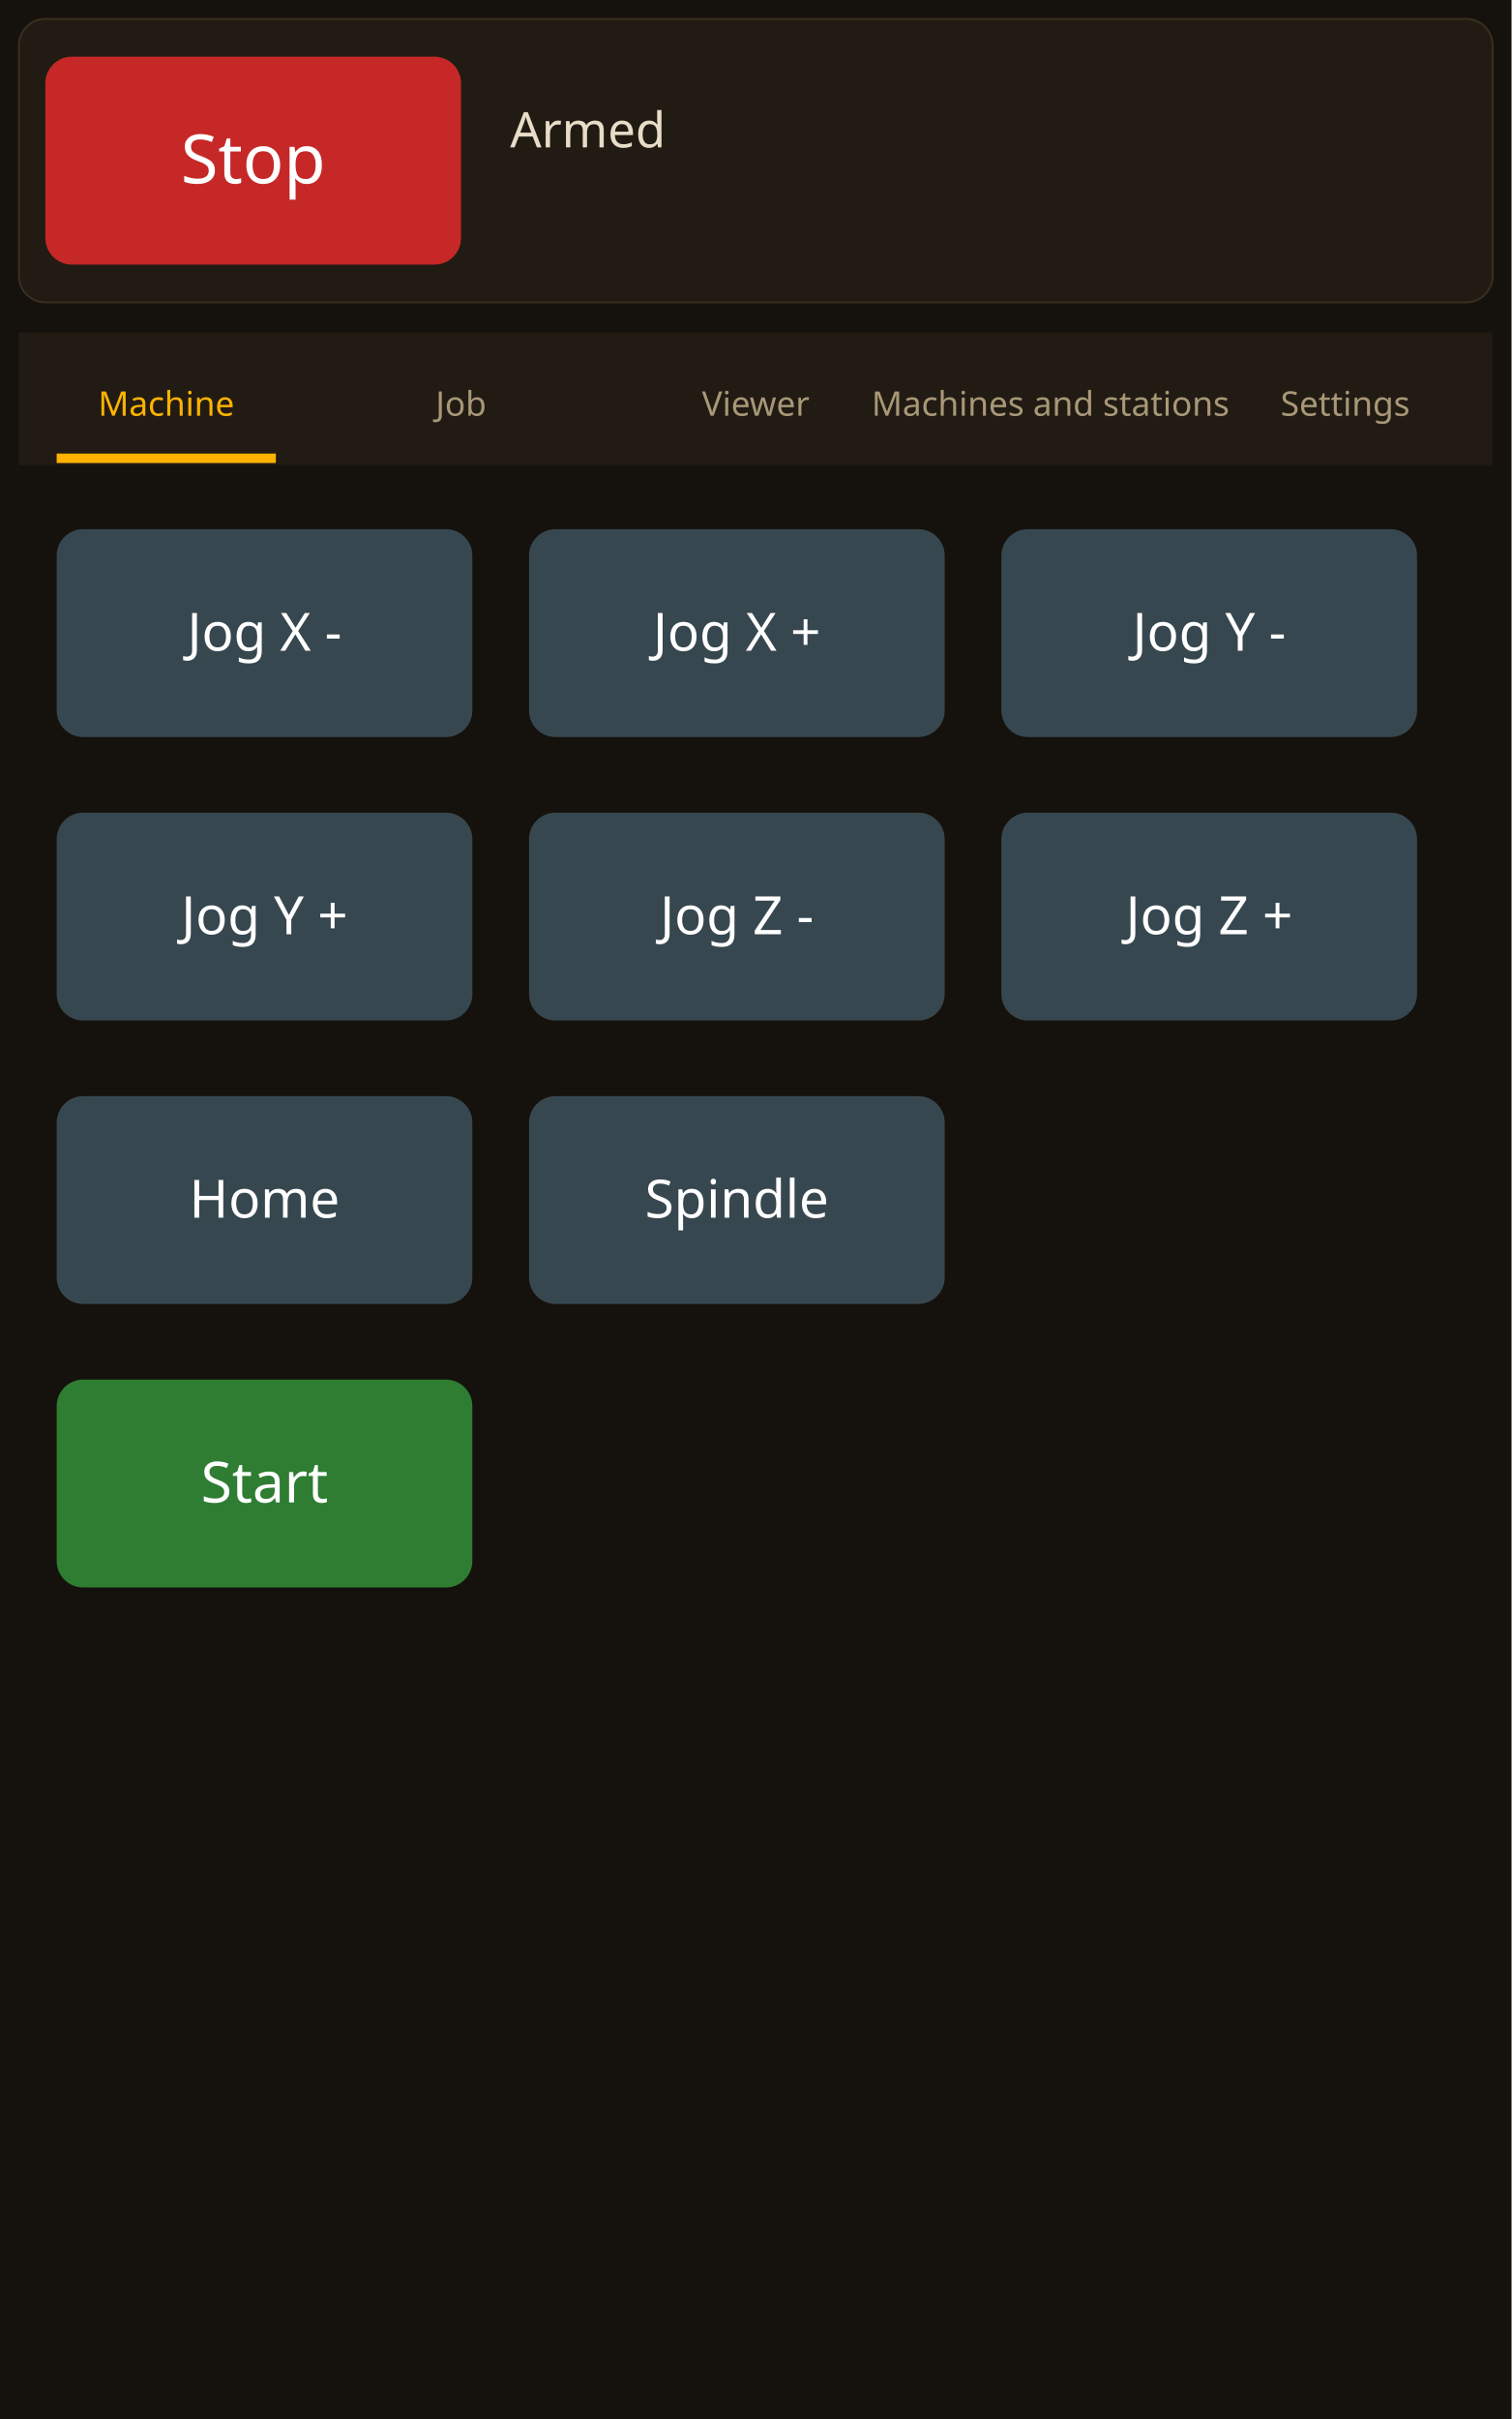
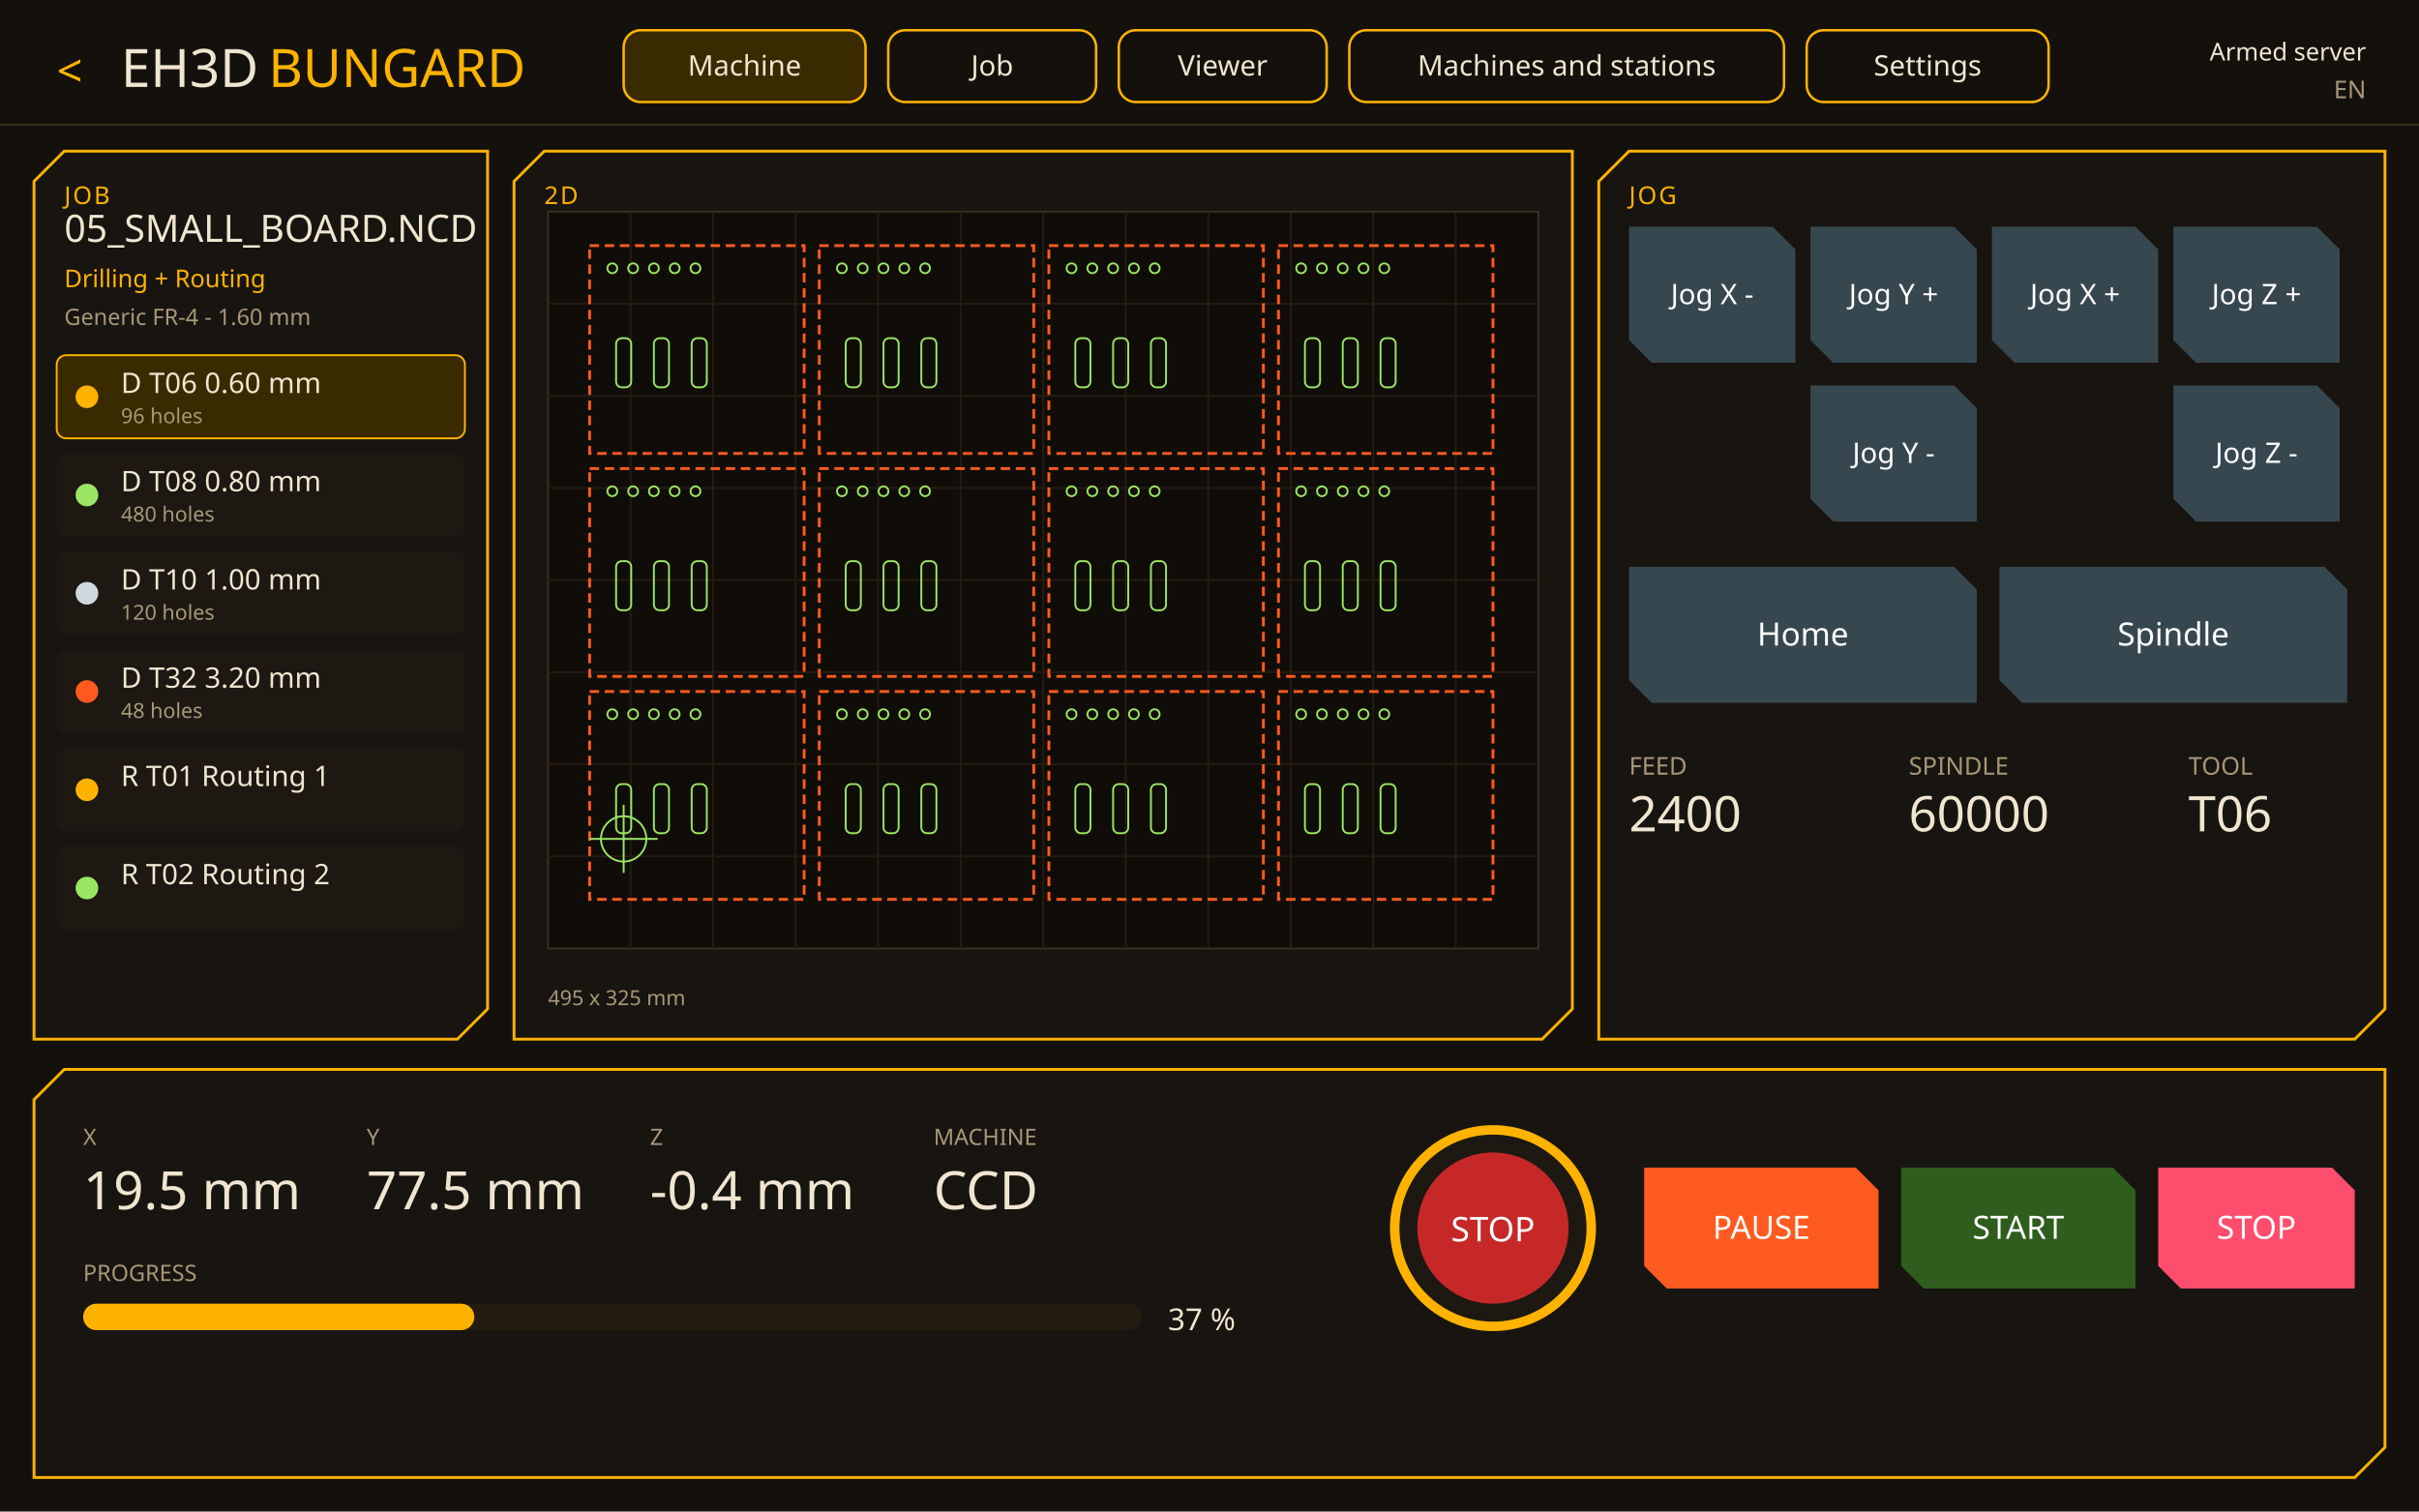
- <svg xmlns="http://www.w3.org/2000/svg" width="800" height="1280" viewBox="0 0 800 1280" font-family="'Segoe UI','Noto Sans','Noto Sans CJK SC','Noto Sans CJK JP','Yu Gothic',sans-serif">
-   <rect width="800" height="1280" fill="#15110c" />
-   <rect x="10" y="10" width="780" height="150" rx="14" fill="#211b13" stroke="#3a2f20" />
-   <rect x="24" y="30" width="220" height="110" rx="14" fill="#c62828" />
-   <text x="134.0" y="97.0" font-size="36" fill="#ffffff" text-anchor="middle">Stop</text>
-   <text x="270" y="78" font-size="26" fill="#e8dcc8">Armed</text>
-   <rect x="10" y="176" width="780" height="70" fill="#211b13" />
-   <text x="88.0" y="220" font-size="18" fill="#ffb300" text-anchor="middle">Machine</text>
-   <rect x="30.0" y="240" width="116.0" height="5" fill="#ffb300" />
-   <text x="244.0" y="220" font-size="18" fill="#a89878" text-anchor="middle">Job</text>
-   <text x="400.0" y="220" font-size="18" fill="#a89878" text-anchor="middle">Viewer</text>
-   <text x="556.0" y="220" font-size="18" fill="#a89878" text-anchor="middle">Machines and stations</text>
-   <text x="712.0" y="220" font-size="18" fill="#a89878" text-anchor="middle">Settings</text>
-   <rect x="30" y="280" width="220" height="110" rx="14" fill="#37474f" />
-   <text x="140.0" y="344.333" font-size="28" fill="#ffffff" text-anchor="middle">Jog X -</text>
-   <rect x="280" y="280" width="220" height="110" rx="14" fill="#37474f" />
-   <text x="390.0" y="344.333" font-size="28" fill="#ffffff" text-anchor="middle">Jog X +</text>
-   <rect x="530" y="280" width="220" height="110" rx="14" fill="#37474f" />
-   <text x="640.0" y="344.333" font-size="28" fill="#ffffff" text-anchor="middle">Jog Y -</text>
-   <rect x="30" y="430" width="220" height="110" rx="14" fill="#37474f" />
-   <text x="140.0" y="494.333" font-size="28" fill="#ffffff" text-anchor="middle">Jog Y +</text>
-   <rect x="280" y="430" width="220" height="110" rx="14" fill="#37474f" />
-   <text x="390.0" y="494.333" font-size="28" fill="#ffffff" text-anchor="middle">Jog Z -</text>
-   <rect x="530" y="430" width="220" height="110" rx="14" fill="#37474f" />
-   <text x="640.0" y="494.333" font-size="28" fill="#ffffff" text-anchor="middle">Jog Z +</text>
-   <rect x="30" y="580" width="220" height="110" rx="14" fill="#37474f" />
-   <text x="140.0" y="644.333" font-size="28" fill="#ffffff" text-anchor="middle">Home</text>
-   <rect x="280" y="580" width="220" height="110" rx="14" fill="#37474f" />
-   <text x="390.0" y="644.333" font-size="28" fill="#ffffff" text-anchor="middle">Spindle</text>
-   <rect x="30" y="730" width="220" height="110" rx="14" fill="#2e7d32" />
-   <text x="140.0" y="795.0" font-size="30" fill="#ffffff" text-anchor="middle">Start</text>
+ <svg xmlns="http://www.w3.org/2000/svg" width="1280" height="800" viewBox="0 0 1280 800" font-family="'Ubuntu','Segoe UI','Noto Sans','Noto Sans CJK SC','Noto Sans CJK JP','Yu Gothic',sans-serif">
+   <rect width="1280" height="800" fill="#14110d" />
+   <text x="30" y="46" font-size="24" fill="#ffb300">&lt;</text>
+   <text x="64" y="46" font-size="28" fill="#f0e6d0">EH3D</text>
+   <text x="142" y="46" font-size="28" fill="#ffb300">BUNGARD</text>
+   <rect x="330" y="16" width="128" height="38" rx="9" fill="#3a2a00" stroke="#ffb300" stroke-width="1.3" />
+   <text x="394.0" y="40.0" font-size="15" fill="#f0e6d0" text-anchor="middle">Machine</text>
+   <rect x="470" y="16" width="110" height="38" rx="9" fill="none" stroke="#ffb300" stroke-width="1.3" />
+   <text x="525.0" y="40.0" font-size="15" fill="#f0e6d0" text-anchor="middle">Job</text>
+   <rect x="592" y="16" width="110" height="38" rx="9" fill="none" stroke="#ffb300" stroke-width="1.3" />
+   <text x="647.0" y="40.0" font-size="15" fill="#f0e6d0" text-anchor="middle">Viewer</text>
+   <rect x="714" y="16" width="230" height="38" rx="9" fill="none" stroke="#ffb300" stroke-width="1.3" />
+   <text x="829.0" y="40.0" font-size="15" fill="#f0e6d0" text-anchor="middle">Machines and stations</text>
+   <rect x="956" y="16" width="128" height="38" rx="9" fill="none" stroke="#ffb300" stroke-width="1.3" />
+   <text x="1020.0" y="40.0" font-size="15" fill="#f0e6d0" text-anchor="middle">Settings</text>
+   <text x="1252" y="32" font-size="13" fill="#f0e6d0" text-anchor="end">Armed   server</text>
+   <text x="1252" y="52" font-size="13" fill="#a89878" text-anchor="end">EN</text>
+   <line x1="0" y1="66" x2="1280" y2="66" stroke="#3a2f1e" />
+   <polygon points="34,80 258,80 258,534 242,550 18,550 18,96" fill="#181410" stroke="#ffb300" stroke-width="1.5" />
+   <text x="34" y="108" font-size="13" fill="#ffb300" letter-spacing="1">JOB</text>
+   <text x="34" y="128" font-size="20" fill="#f0e6d0">05_SMALL_BOARD.NCD</text>
+   <text x="34" y="152" font-size="13" fill="#ffb300">Drilling + Routing</text>
+   <text x="34" y="172" font-size="12" fill="#a89878">Generic FR-4 - 1.60 mm</text>
+   <rect x="30" y="188" width="216" height="44" rx="5" fill="#3a2a00" stroke="#ffb300" />
+   <circle cx="46" cy="210" r="6" fill="#ffb300" />
+   <text x="64" y="208" font-size="15" fill="#f0e6d0">D T06 0.60 mm</text>
+   <text x="64" y="224" font-size="11" fill="#a89878">96 holes</text>
+   <rect x="30" y="240" width="216" height="44" rx="5" fill="#1d1812" stroke="none" />
+   <circle cx="46" cy="262" r="6" fill="#9be564" />
+   <text x="64" y="260" font-size="15" fill="#f0e6d0">D T08 0.80 mm</text>
+   <text x="64" y="276" font-size="11" fill="#a89878">480 holes</text>
+   <rect x="30" y="292" width="216" height="44" rx="5" fill="#1d1812" stroke="none" />
+   <circle cx="46" cy="314" r="6" fill="#cfd8dc" />
+   <text x="64" y="312" font-size="15" fill="#f0e6d0">D T10 1.00 mm</text>
+   <text x="64" y="328" font-size="11" fill="#a89878">120 holes</text>
+   <rect x="30" y="344" width="216" height="44" rx="5" fill="#1d1812" stroke="none" />
+   <circle cx="46" cy="366" r="6" fill="#ff5a1f" />
+   <text x="64" y="364" font-size="15" fill="#f0e6d0">D T32 3.20 mm</text>
+   <text x="64" y="380" font-size="11" fill="#a89878">48 holes</text>
+   <rect x="30" y="396" width="216" height="44" rx="5" fill="#1d1812" stroke="none" />
+   <circle cx="46" cy="418" r="6" fill="#ffb300" />
+   <text x="64" y="416" font-size="15" fill="#f0e6d0">R T01 Routing 1</text>
+   <rect x="30" y="448" width="216" height="44" rx="5" fill="#1d1812" stroke="none" />
+   <circle cx="46" cy="470" r="6" fill="#9be564" />
+   <text x="64" y="468" font-size="15" fill="#f0e6d0">R T02 Routing 2</text>
+   <polygon points="288,80 832,80 832,534 816,550 272,550 272,96" fill="#181410" stroke="#ffb300" stroke-width="1.5" />
+   <text x="288" y="108" font-size="13" fill="#ffb300" letter-spacing="1">2D</text>
+   <rect x="290" y="112" width="524" height="390" fill="#100d09" stroke="#3a2f1e" />
+   <line x1="333.667" y1="112" x2="333.667" y2="502" stroke="#241c10" />
+   <line x1="377.333" y1="112" x2="377.333" y2="502" stroke="#241c10" />
+   <line x1="421.0" y1="112" x2="421.0" y2="502" stroke="#241c10" />
+   <line x1="464.667" y1="112" x2="464.667" y2="502" stroke="#241c10" />
+   <line x1="508.333" y1="112" x2="508.333" y2="502" stroke="#241c10" />
+   <line x1="552.0" y1="112" x2="552.0" y2="502" stroke="#241c10" />
+   <line x1="595.667" y1="112" x2="595.667" y2="502" stroke="#241c10" />
+   <line x1="639.333" y1="112" x2="639.333" y2="502" stroke="#241c10" />
+   <line x1="683.0" y1="112" x2="683.0" y2="502" stroke="#241c10" />
+   <line x1="726.667" y1="112" x2="726.667" y2="502" stroke="#241c10" />
+   <line x1="770.333" y1="112" x2="770.333" y2="502" stroke="#241c10" />
+   <line x1="290" y1="160.75" x2="814" y2="160.75" stroke="#241c10" />
+   <line x1="290" y1="209.5" x2="814" y2="209.5" stroke="#241c10" />
+   <line x1="290" y1="258.25" x2="814" y2="258.25" stroke="#241c10" />
+   <line x1="290" y1="307.0" x2="814" y2="307.0" stroke="#241c10" />
+   <line x1="290" y1="355.75" x2="814" y2="355.75" stroke="#241c10" />
+   <line x1="290" y1="404.5" x2="814" y2="404.5" stroke="#241c10" />
+   <line x1="290" y1="453.25" x2="814" y2="453.25" stroke="#241c10" />
+   <rect x="312.0" y="130.0" width="113.5" height="110.0" fill="none" stroke="#ff5a1f" stroke-dasharray="5 3" stroke-width="1.5" />
+   <circle cx="324.0" cy="142.0" r="2.6" fill="none" stroke="#9be564" />
+   <circle cx="335.0" cy="142.0" r="2.6" fill="none" stroke="#9be564" />
+   <circle cx="346.0" cy="142.0" r="2.6" fill="none" stroke="#9be564" />
+   <circle cx="357.0" cy="142.0" r="2.6" fill="none" stroke="#9be564" />
+   <circle cx="368.0" cy="142.0" r="2.6" fill="none" stroke="#9be564" />
+   <rect x="326.0" y="179.0" width="8" height="26" rx="3" fill="none" stroke="#9be564" />
+   <rect x="346.0" y="179.0" width="8" height="26" rx="3" fill="none" stroke="#9be564" />
+   <rect x="366.0" y="179.0" width="8" height="26" rx="3" fill="none" stroke="#9be564" />
+   <rect x="433.5" y="130.0" width="113.5" height="110.0" fill="none" stroke="#ff5a1f" stroke-dasharray="5 3" stroke-width="1.5" />
+   <circle cx="445.5" cy="142.0" r="2.6" fill="none" stroke="#9be564" />
+   <circle cx="456.5" cy="142.0" r="2.6" fill="none" stroke="#9be564" />
+   <circle cx="467.5" cy="142.0" r="2.6" fill="none" stroke="#9be564" />
+   <circle cx="478.5" cy="142.0" r="2.6" fill="none" stroke="#9be564" />
+   <circle cx="489.5" cy="142.0" r="2.6" fill="none" stroke="#9be564" />
+   <rect x="447.5" y="179.0" width="8" height="26" rx="3" fill="none" stroke="#9be564" />
+   <rect x="467.5" y="179.0" width="8" height="26" rx="3" fill="none" stroke="#9be564" />
+   <rect x="487.5" y="179.0" width="8" height="26" rx="3" fill="none" stroke="#9be564" />
+   <rect x="555.0" y="130.0" width="113.5" height="110.0" fill="none" stroke="#ff5a1f" stroke-dasharray="5 3" stroke-width="1.5" />
+   <circle cx="567.0" cy="142.0" r="2.6" fill="none" stroke="#9be564" />
+   <circle cx="578.0" cy="142.0" r="2.6" fill="none" stroke="#9be564" />
+   <circle cx="589.0" cy="142.0" r="2.6" fill="none" stroke="#9be564" />
+   <circle cx="600.0" cy="142.0" r="2.6" fill="none" stroke="#9be564" />
+   <circle cx="611.0" cy="142.0" r="2.6" fill="none" stroke="#9be564" />
+   <rect x="569.0" y="179.0" width="8" height="26" rx="3" fill="none" stroke="#9be564" />
+   <rect x="589.0" y="179.0" width="8" height="26" rx="3" fill="none" stroke="#9be564" />
+   <rect x="609.0" y="179.0" width="8" height="26" rx="3" fill="none" stroke="#9be564" />
+   <rect x="676.5" y="130.0" width="113.5" height="110.0" fill="none" stroke="#ff5a1f" stroke-dasharray="5 3" stroke-width="1.5" />
+   <circle cx="688.5" cy="142.0" r="2.6" fill="none" stroke="#9be564" />
+   <circle cx="699.5" cy="142.0" r="2.6" fill="none" stroke="#9be564" />
+   <circle cx="710.5" cy="142.0" r="2.6" fill="none" stroke="#9be564" />
+   <circle cx="721.5" cy="142.0" r="2.6" fill="none" stroke="#9be564" />
+   <circle cx="732.5" cy="142.0" r="2.6" fill="none" stroke="#9be564" />
+   <rect x="690.5" y="179.0" width="8" height="26" rx="3" fill="none" stroke="#9be564" />
+   <rect x="710.5" y="179.0" width="8" height="26" rx="3" fill="none" stroke="#9be564" />
+   <rect x="730.5" y="179.0" width="8" height="26" rx="3" fill="none" stroke="#9be564" />
+   <rect x="312.0" y="248.0" width="113.5" height="110.0" fill="none" stroke="#ff5a1f" stroke-dasharray="5 3" stroke-width="1.5" />
+   <circle cx="324.0" cy="260.0" r="2.6" fill="none" stroke="#9be564" />
+   <circle cx="335.0" cy="260.0" r="2.6" fill="none" stroke="#9be564" />
+   <circle cx="346.0" cy="260.0" r="2.6" fill="none" stroke="#9be564" />
+   <circle cx="357.0" cy="260.0" r="2.6" fill="none" stroke="#9be564" />
+   <circle cx="368.0" cy="260.0" r="2.6" fill="none" stroke="#9be564" />
+   <rect x="326.0" y="297.0" width="8" height="26" rx="3" fill="none" stroke="#9be564" />
+   <rect x="346.0" y="297.0" width="8" height="26" rx="3" fill="none" stroke="#9be564" />
+   <rect x="366.0" y="297.0" width="8" height="26" rx="3" fill="none" stroke="#9be564" />
+   <rect x="433.5" y="248.0" width="113.5" height="110.0" fill="none" stroke="#ff5a1f" stroke-dasharray="5 3" stroke-width="1.5" />
+   <circle cx="445.5" cy="260.0" r="2.6" fill="none" stroke="#9be564" />
+   <circle cx="456.5" cy="260.0" r="2.6" fill="none" stroke="#9be564" />
+   <circle cx="467.5" cy="260.0" r="2.6" fill="none" stroke="#9be564" />
+   <circle cx="478.5" cy="260.0" r="2.6" fill="none" stroke="#9be564" />
+   <circle cx="489.5" cy="260.0" r="2.6" fill="none" stroke="#9be564" />
+   <rect x="447.5" y="297.0" width="8" height="26" rx="3" fill="none" stroke="#9be564" />
+   <rect x="467.5" y="297.0" width="8" height="26" rx="3" fill="none" stroke="#9be564" />
+   <rect x="487.5" y="297.0" width="8" height="26" rx="3" fill="none" stroke="#9be564" />
+   <rect x="555.0" y="248.0" width="113.5" height="110.0" fill="none" stroke="#ff5a1f" stroke-dasharray="5 3" stroke-width="1.5" />
+   <circle cx="567.0" cy="260.0" r="2.6" fill="none" stroke="#9be564" />
+   <circle cx="578.0" cy="260.0" r="2.6" fill="none" stroke="#9be564" />
+   <circle cx="589.0" cy="260.0" r="2.6" fill="none" stroke="#9be564" />
+   <circle cx="600.0" cy="260.0" r="2.6" fill="none" stroke="#9be564" />
+   <circle cx="611.0" cy="260.0" r="2.6" fill="none" stroke="#9be564" />
+   <rect x="569.0" y="297.0" width="8" height="26" rx="3" fill="none" stroke="#9be564" />
+   <rect x="589.0" y="297.0" width="8" height="26" rx="3" fill="none" stroke="#9be564" />
+   <rect x="609.0" y="297.0" width="8" height="26" rx="3" fill="none" stroke="#9be564" />
+   <rect x="676.5" y="248.0" width="113.5" height="110.0" fill="none" stroke="#ff5a1f" stroke-dasharray="5 3" stroke-width="1.5" />
+   <circle cx="688.5" cy="260.0" r="2.6" fill="none" stroke="#9be564" />
+   <circle cx="699.5" cy="260.0" r="2.6" fill="none" stroke="#9be564" />
+   <circle cx="710.5" cy="260.0" r="2.6" fill="none" stroke="#9be564" />
+   <circle cx="721.5" cy="260.0" r="2.6" fill="none" stroke="#9be564" />
+   <circle cx="732.5" cy="260.0" r="2.6" fill="none" stroke="#9be564" />
+   <rect x="690.5" y="297.0" width="8" height="26" rx="3" fill="none" stroke="#9be564" />
+   <rect x="710.5" y="297.0" width="8" height="26" rx="3" fill="none" stroke="#9be564" />
+   <rect x="730.5" y="297.0" width="8" height="26" rx="3" fill="none" stroke="#9be564" />
+   <rect x="312.0" y="366.0" width="113.5" height="110.0" fill="none" stroke="#ff5a1f" stroke-dasharray="5 3" stroke-width="1.5" />
+   <circle cx="324.0" cy="378.0" r="2.6" fill="none" stroke="#9be564" />
+   <circle cx="335.0" cy="378.0" r="2.6" fill="none" stroke="#9be564" />
+   <circle cx="346.0" cy="378.0" r="2.6" fill="none" stroke="#9be564" />
+   <circle cx="357.0" cy="378.0" r="2.6" fill="none" stroke="#9be564" />
+   <circle cx="368.0" cy="378.0" r="2.6" fill="none" stroke="#9be564" />
+   <rect x="326.0" y="415.0" width="8" height="26" rx="3" fill="none" stroke="#9be564" />
+   <rect x="346.0" y="415.0" width="8" height="26" rx="3" fill="none" stroke="#9be564" />
+   <rect x="366.0" y="415.0" width="8" height="26" rx="3" fill="none" stroke="#9be564" />
+   <rect x="433.5" y="366.0" width="113.5" height="110.0" fill="none" stroke="#ff5a1f" stroke-dasharray="5 3" stroke-width="1.5" />
+   <circle cx="445.5" cy="378.0" r="2.6" fill="none" stroke="#9be564" />
+   <circle cx="456.5" cy="378.0" r="2.6" fill="none" stroke="#9be564" />
+   <circle cx="467.5" cy="378.0" r="2.6" fill="none" stroke="#9be564" />
+   <circle cx="478.5" cy="378.0" r="2.6" fill="none" stroke="#9be564" />
+   <circle cx="489.5" cy="378.0" r="2.6" fill="none" stroke="#9be564" />
+   <rect x="447.5" y="415.0" width="8" height="26" rx="3" fill="none" stroke="#9be564" />
+   <rect x="467.5" y="415.0" width="8" height="26" rx="3" fill="none" stroke="#9be564" />
+   <rect x="487.5" y="415.0" width="8" height="26" rx="3" fill="none" stroke="#9be564" />
+   <rect x="555.0" y="366.0" width="113.5" height="110.0" fill="none" stroke="#ff5a1f" stroke-dasharray="5 3" stroke-width="1.5" />
+   <circle cx="567.0" cy="378.0" r="2.6" fill="none" stroke="#9be564" />
+   <circle cx="578.0" cy="378.0" r="2.6" fill="none" stroke="#9be564" />
+   <circle cx="589.0" cy="378.0" r="2.6" fill="none" stroke="#9be564" />
+   <circle cx="600.0" cy="378.0" r="2.6" fill="none" stroke="#9be564" />
+   <circle cx="611.0" cy="378.0" r="2.6" fill="none" stroke="#9be564" />
+   <rect x="569.0" y="415.0" width="8" height="26" rx="3" fill="none" stroke="#9be564" />
+   <rect x="589.0" y="415.0" width="8" height="26" rx="3" fill="none" stroke="#9be564" />
+   <rect x="609.0" y="415.0" width="8" height="26" rx="3" fill="none" stroke="#9be564" />
+   <rect x="676.5" y="366.0" width="113.5" height="110.0" fill="none" stroke="#ff5a1f" stroke-dasharray="5 3" stroke-width="1.5" />
+   <circle cx="688.5" cy="378.0" r="2.6" fill="none" stroke="#9be564" />
+   <circle cx="699.5" cy="378.0" r="2.6" fill="none" stroke="#9be564" />
+   <circle cx="710.5" cy="378.0" r="2.6" fill="none" stroke="#9be564" />
+   <circle cx="721.5" cy="378.0" r="2.6" fill="none" stroke="#9be564" />
+   <circle cx="732.5" cy="378.0" r="2.6" fill="none" stroke="#9be564" />
+   <rect x="690.5" y="415.0" width="8" height="26" rx="3" fill="none" stroke="#9be564" />
+   <rect x="710.5" y="415.0" width="8" height="26" rx="3" fill="none" stroke="#9be564" />
+   <rect x="730.5" y="415.0" width="8" height="26" rx="3" fill="none" stroke="#9be564" />
+   <circle cx="330" cy="444" r="12" fill="none" stroke="#9be564" />
+   <line x1="312" y1="444" x2="348" y2="444" stroke="#9be564" />
+   <line x1="330" y1="426" x2="330" y2="462" stroke="#9be564" />
+   <text x="290" y="532" font-size="11" fill="#a89878">495 x 325 mm</text>
+   <polygon points="862,80 1262,80 1262,534 1246,550 846,550 846,96" fill="#181410" stroke="#ffb300" stroke-width="1.5" />
+   <text x="862" y="108" font-size="13" fill="#ffb300" letter-spacing="1">JOG</text>
+   <polygon points="862,120 938,120 950,132 950,192 874,192 862,180" fill="#37474f" />
+   <text x="906.0" y="161.0" font-size="15" fill="#ffffff" text-anchor="middle">Jog X -</text>
+   <polygon points="958,120 1034,120 1046,132 1046,192 970,192 958,180" fill="#37474f" />
+   <text x="1002.0" y="161.0" font-size="15" fill="#ffffff" text-anchor="middle">Jog Y +</text>
+   <polygon points="1054,120 1130,120 1142,132 1142,192 1066,192 1054,180" fill="#37474f" />
+   <text x="1098.0" y="161.0" font-size="15" fill="#ffffff" text-anchor="middle">Jog X +</text>
+   <polygon points="1150,120 1226,120 1238,132 1238,192 1162,192 1150,180" fill="#37474f" />
+   <text x="1194.0" y="161.0" font-size="15" fill="#ffffff" text-anchor="middle">Jog Z +</text>
+   <polygon points="958,204 1034,204 1046,216 1046,276 970,276 958,264" fill="#37474f" />
+   <text x="1002.0" y="245.0" font-size="15" fill="#ffffff" text-anchor="middle">Jog Y -</text>
+   <polygon points="1150,204 1226,204 1238,216 1238,276 1162,276 1150,264" fill="#37474f" />
+   <text x="1194.0" y="245.0" font-size="15" fill="#ffffff" text-anchor="middle">Jog Z -</text>
+   <polygon points="862,300 1034,300 1046,312 1046,372 874,372 862,360" fill="#37474f" />
+   <text x="954.0" y="341.667" font-size="17" fill="#ffffff" text-anchor="middle">Home</text>
+   <polygon points="1058,300 1230,300 1242,312 1242,372 1070,372 1058,360" fill="#37474f" />
+   <text x="1150.0" y="341.667" font-size="17" fill="#ffffff" text-anchor="middle">Spindle</text>
+   <text x="862" y="410" font-size="13" fill="#a89878">FEED</text>
+   <text x="862" y="440" font-size="26" fill="#f0e6d0">2400</text>
+   <text x="1010" y="410" font-size="13" fill="#a89878">SPINDLE</text>
+   <text x="1010" y="440" font-size="26" fill="#f0e6d0">60000</text>
+   <text x="1158" y="410" font-size="13" fill="#a89878">TOOL</text>
+   <text x="1158" y="440" font-size="26" fill="#f0e6d0">T06</text>
+   <polygon points="34,566 1262,566 1262,766 1246,782 18,782 18,582" fill="#181410" stroke="#ffb300" stroke-width="1.5" />
+   <text x="44" y="606" font-size="12" fill="#a89878">X</text>
+   <text x="44" y="640" font-size="28" fill="#f0e6d0">19.5 mm</text>
+   <text x="194" y="606" font-size="12" fill="#a89878">Y</text>
+   <text x="194" y="640" font-size="28" fill="#f0e6d0">77.5 mm</text>
+   <text x="344" y="606" font-size="12" fill="#a89878">Z</text>
+   <text x="344" y="640" font-size="28" fill="#f0e6d0">-0.4 mm</text>
+   <text x="494" y="606" font-size="12" fill="#a89878">MACHINE</text>
+   <text x="494" y="640" font-size="28" fill="#f0e6d0">CCD</text>
+   <text x="44" y="678" font-size="12" fill="#a89878">PROGRESS</text>
+   <rect x="44" y="690" width="560" height="14" rx="7" fill="#241c10" />
+   <rect x="44" y="690" width="207" height="14" rx="7" fill="#ffb300" />
+   <text x="618" y="704" font-size="16" fill="#f0e6d0">37 %</text>
+   <circle cx="790" cy="650" r="52" fill="#1d1812" stroke="#ffb300" stroke-width="5" />
+   <circle cx="790" cy="650" r="40" fill="#c62828" />
+   <text x="790" y="657" font-size="18" fill="#ffffff" text-anchor="middle">STOP</text>
+   <polygon points="870,618 982,618 994,630 994,682 882,682 870,670" fill="#ff5a1f" />
+   <text x="932.0" y="655.667" font-size="17" fill="#ffffff" text-anchor="middle">PAUSE</text>
+   <polygon points="1006,618 1118,618 1130,630 1130,682 1018,682 1006,670" fill="#2e5d1e" />
+   <text x="1068.0" y="655.667" font-size="17" fill="#ffffff" text-anchor="middle">START</text>
+   <polygon points="1142,618 1234,618 1246,630 1246,682 1154,682 1142,670" fill="#ff4d6d" />
+   <text x="1194.0" y="655.667" font-size="17" fill="#ffffff" text-anchor="middle">STOP</text>
</svg>
